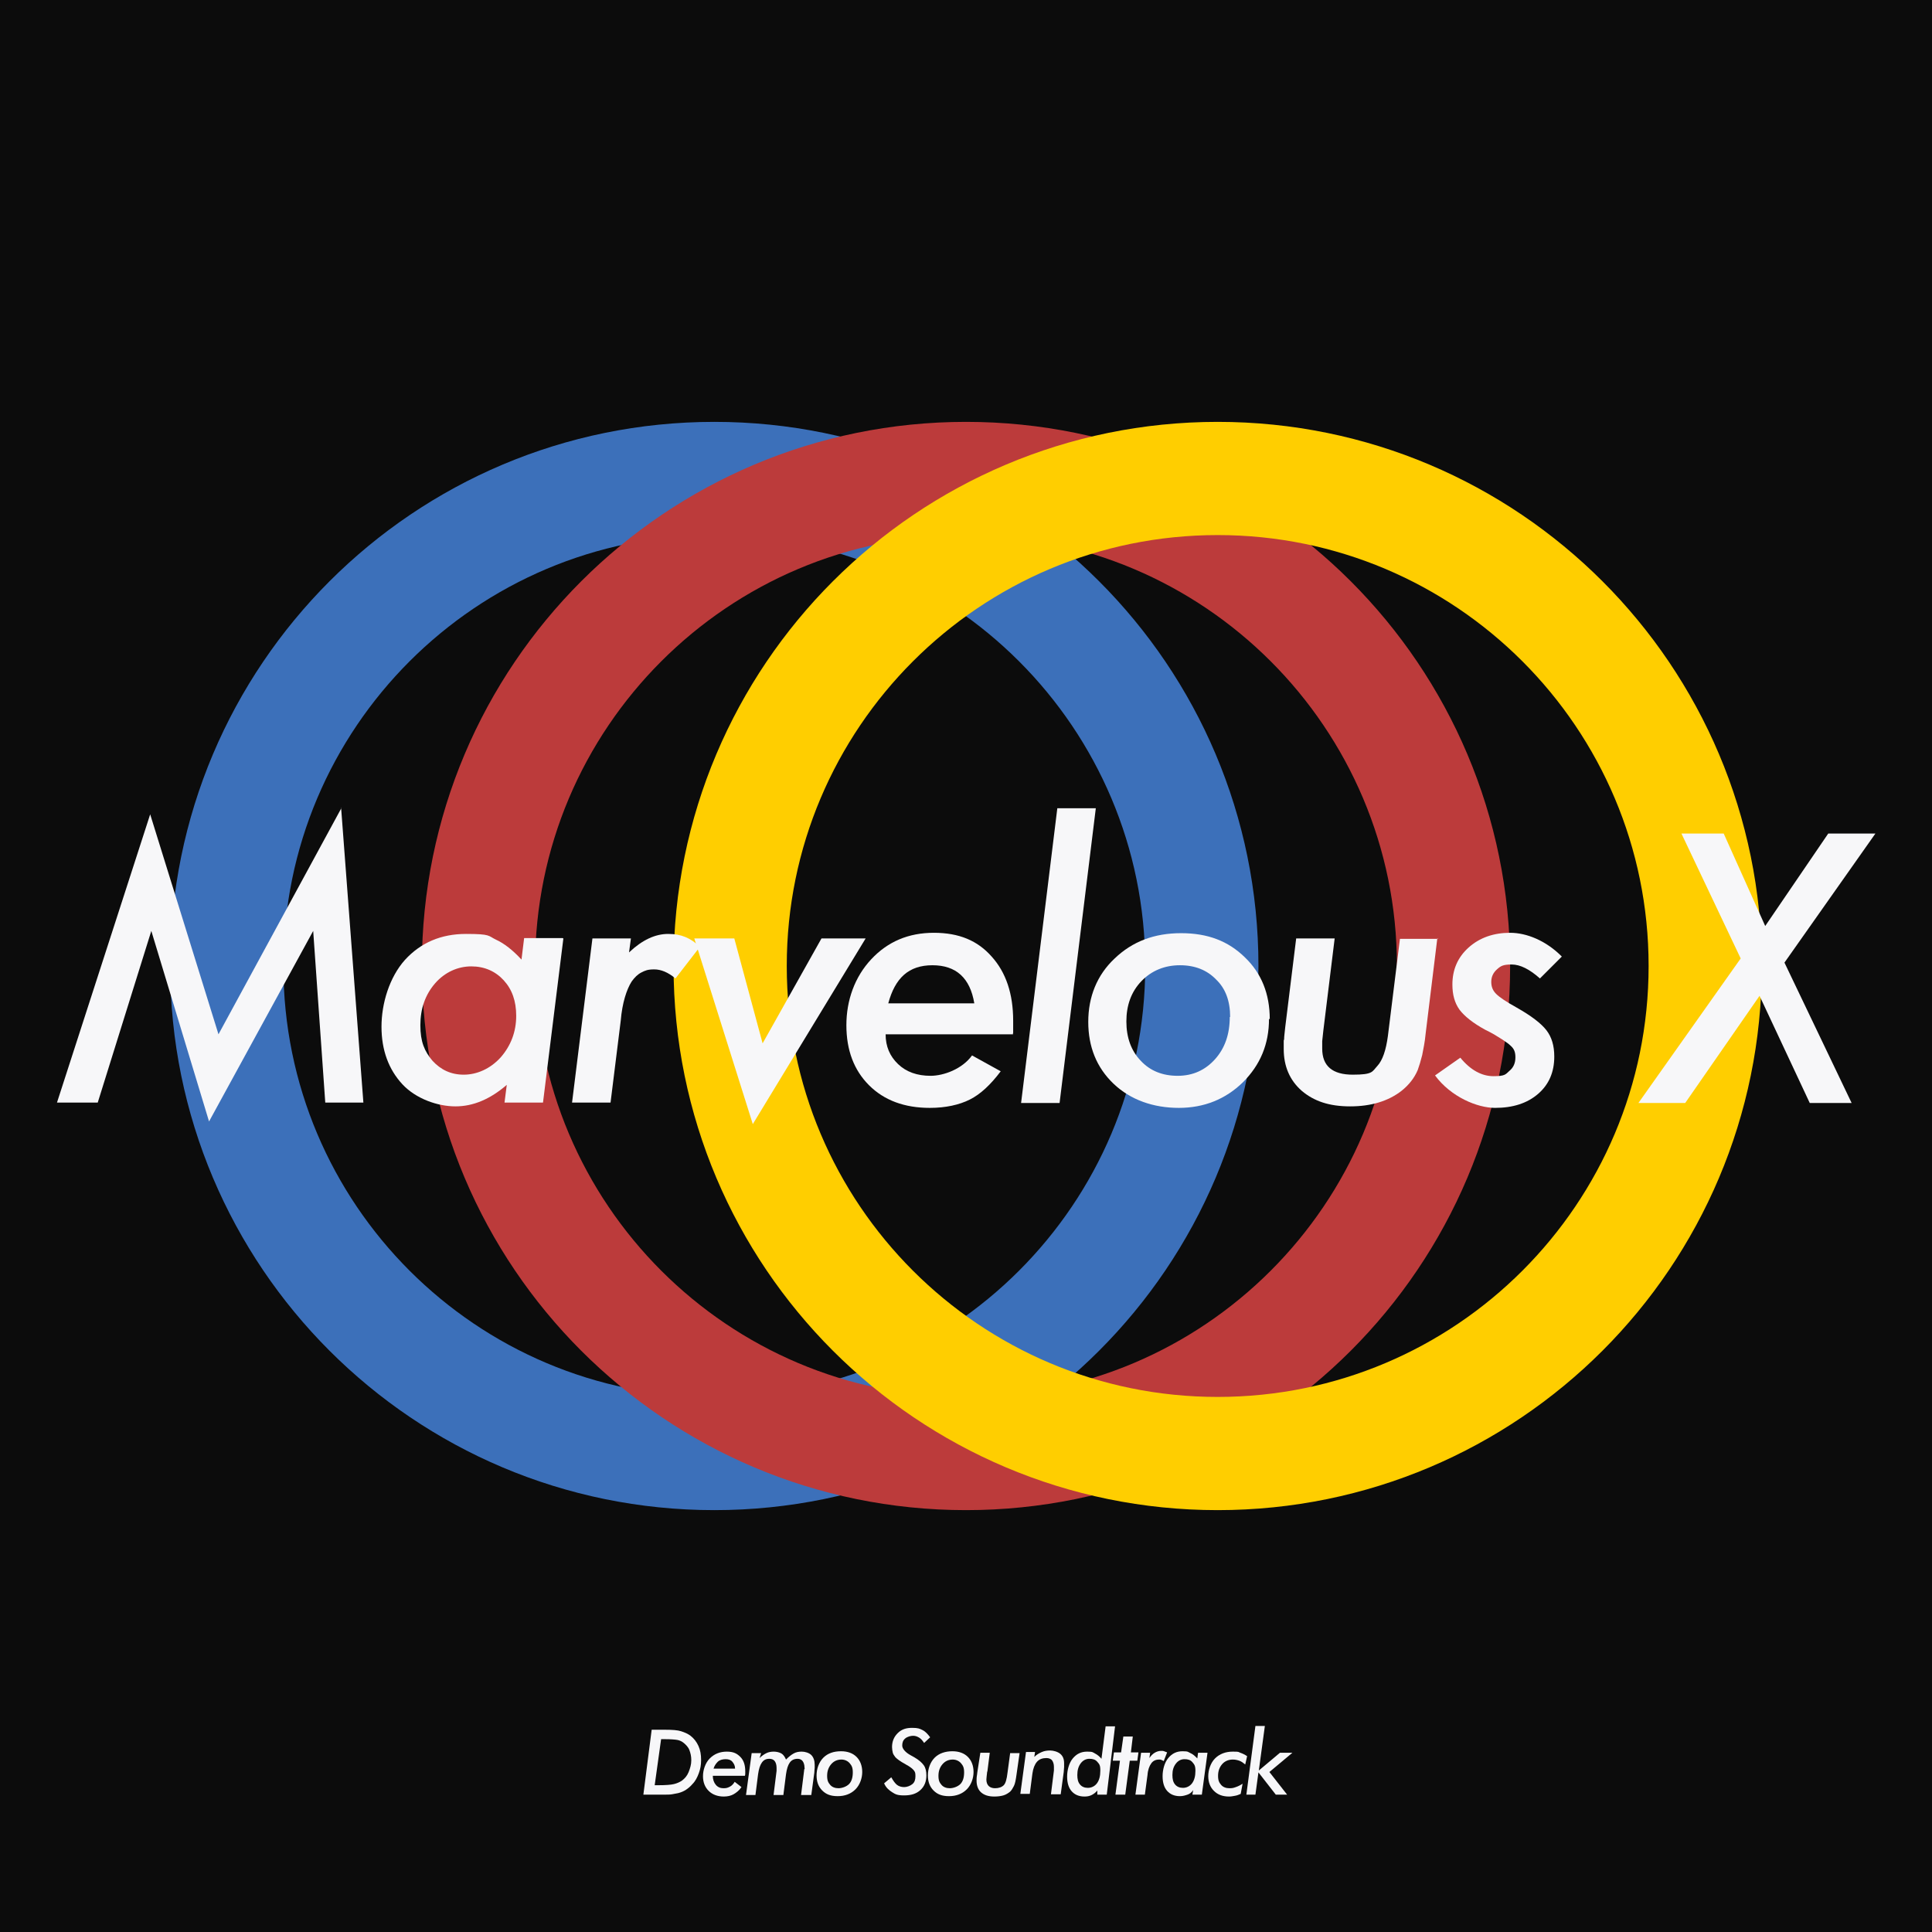
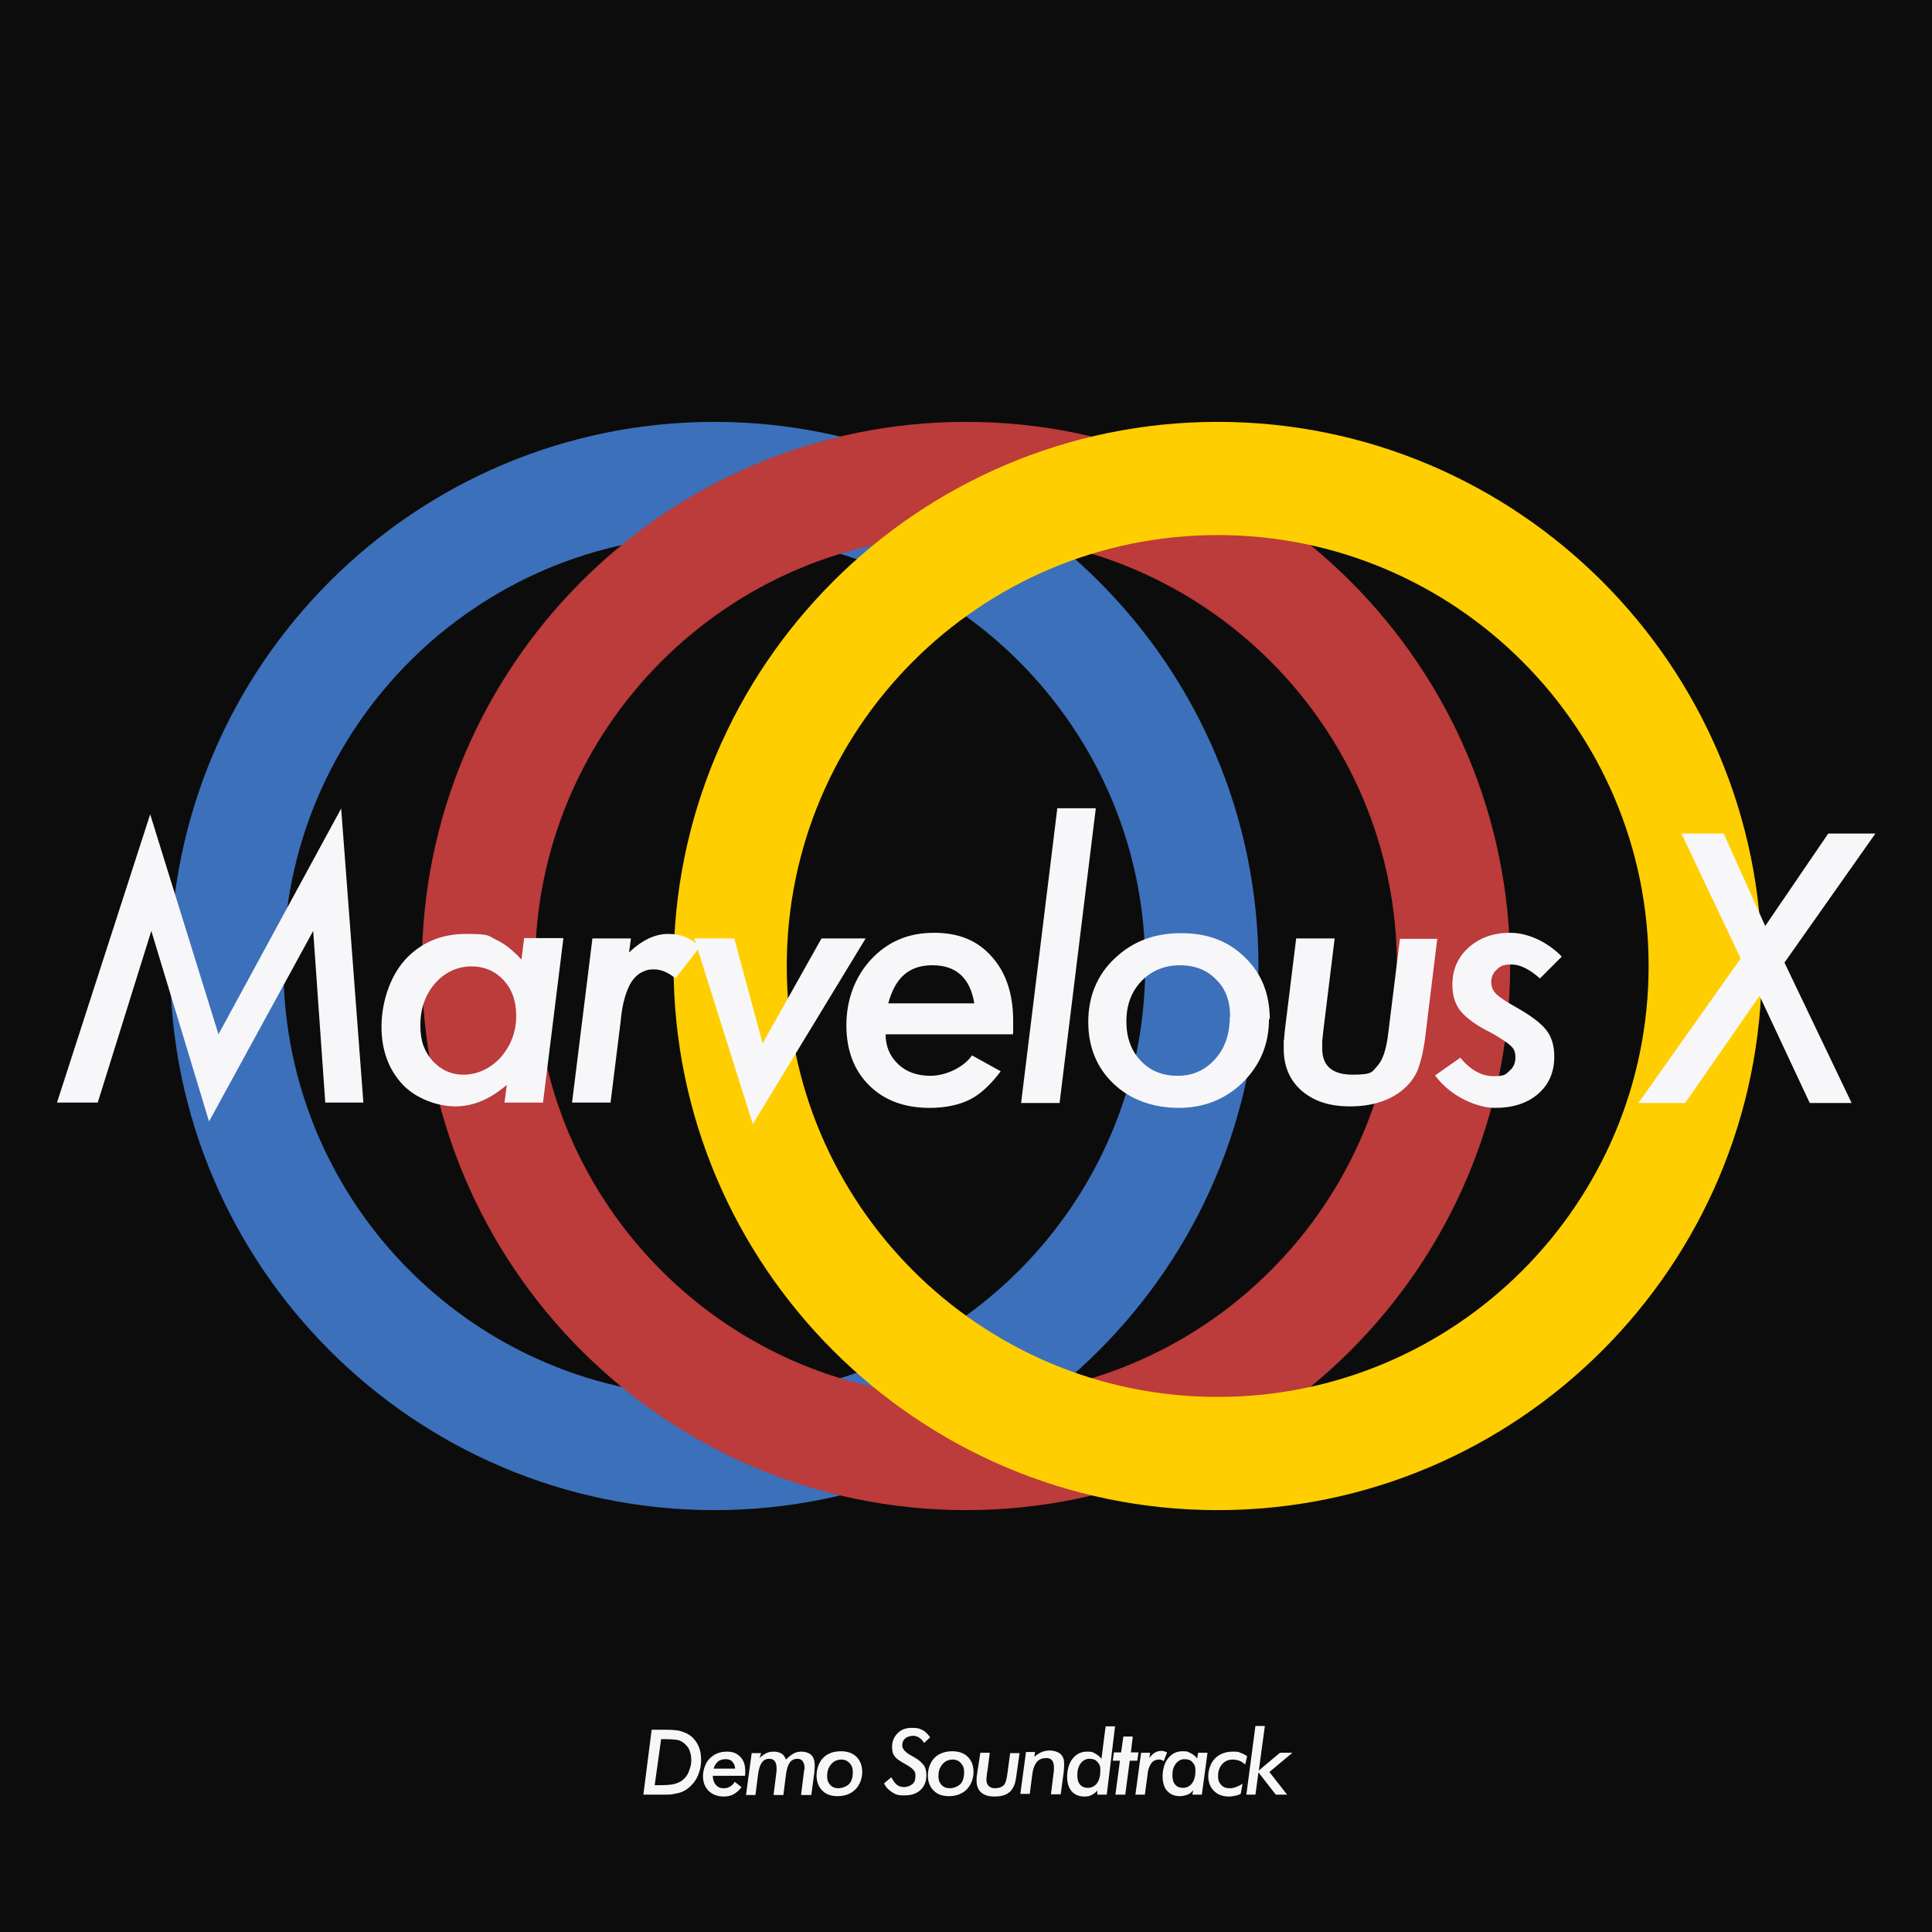
- <svg xmlns="http://www.w3.org/2000/svg" version="1.1" viewBox="0 0 512 512">
-   <defs>
-     <style>
-       .cls-1 {
-         stroke: #ffce00;
-       }
- 
-       .cls-1, .cls-2, .cls-3 {
-         fill: none;
-         stroke-linecap: round;
-         stroke-linejoin: round;
-         stroke-width: 30px;
-       }
- 
-       .cls-2 {
-         stroke: #bc3b3b;
-       }
- 
-       .cls-3 {
-         stroke: #3c70ba;
-       }
- 
-       .cls-4 {
-         fill: #0c0c0c;
-       }
- 
-       .cls-5 {
-         fill: #f7f7f9;
-       }
-     </style>
-   </defs>
+ <svg xmlns="http://www.w3.org/2000/svg" version="1.1" id="레이어_1" x="0px" y="0px" viewBox="0 0 512 512" style="enable-background:new 0 0 512 512;" xml:space="preserve">
+   <style type="text/css">
+ 	.st0{fill:#0C0C0C;}
+ 	.st1{fill:#3C70BA;}
+ 	.st2{fill:#BC3B3B;}
+ 	.st3{fill:#FFCE00;}
+ 	.st4{fill:#F7F7F9;}
+ </style>
+   <rect class="st0" width="512" height="512" />
  <g>
-     <g id="_레이어_1" data-name="레이어_1">
-       <rect class="cls-4" width="512" height="512" />
-       <g>
-         <circle class="cls-3" cx="189.3" cy="256" r="129.2" />
-         <circle class="cls-2" cx="256" cy="256" r="129.2" />
-         <circle class="cls-1" cx="322.7" cy="256" r="129.2" />
-       </g>
-       <g>
-         <path class="cls-5" d="M170.5,475.6l2.2-17.2h3.6c1.9,0,3.3.1,4.2.4s1.7.6,2.5,1.2c.9.7,1.6,1.6,2.1,2.7s.7,2.3.7,3.7-.2,2.4-.6,3.5-.9,2.1-1.7,2.9c-.5.6-1.1,1.1-1.7,1.5s-1.3.7-2.1.9c-.5.1-1,.2-1.6.3s-1.3.1-2.1.1h-5.5ZM173.5,473.1h1c1.9,0,3.3-.1,4.1-.3s1.5-.5,2.1-.9c.8-.6,1.4-1.3,1.8-2.3s.7-2,.7-3.1-.2-1.9-.5-2.7-.9-1.4-1.5-1.9c-.5-.4-1.1-.7-1.7-.8s-1.7-.2-3.2-.2h-1.1l-1.7,12.2Z" />
-         <path class="cls-5" d="M194.7,472.2l1.8,1.4c-.6.9-1.4,1.5-2.1,1.9s-1.6.6-2.6.6c-1.6,0-3-.5-4-1.5s-1.5-2.3-1.5-3.9.6-3.5,1.8-4.7,2.7-1.8,4.5-1.8,2.7.5,3.6,1.4,1.3,2.2,1.3,3.8v.5c0,.2,0,.5-.1.7h-8.5c0,1,.3,1.8.8,2.4s1.2.9,2,.9,1.1-.1,1.7-.4,1-.8,1.3-1.3ZM189.1,468.7h5.7c0-.8-.3-1.3-.7-1.8s-1-.7-1.8-.7-1.6.2-2.1.7-.9,1.1-1.1,1.8Z" />
-         <path class="cls-5" d="M212.3,475.6l.8-6.4c0-.1,0-.3.1-.4s0-.3,0-.4c0-.7-.2-1.3-.5-1.7s-.8-.6-1.3-.6c-.9,0-1.6.3-2.1,1s-.8,1.7-1,3.1l-.7,5.5h-2.6l.8-6.4v-.8c0-.8-.2-1.4-.5-1.8s-.8-.6-1.4-.6c-.9,0-1.5.3-2,1s-.8,1.7-1,3.1l-.7,5.5h-2.5l1.5-11.1h2.5l-.4,1.3c.6-.6,1.2-1,1.8-1.3s1.3-.4,2-.4,1.5.2,2,.5.9.9,1.2,1.6c.7-.7,1.3-1.2,2-1.6s1.4-.5,2.2-.5,1.9.3,2.5.9.9,1.5.9,2.6v.8c0,.3-.1.7-.1,1.3l-.8,5.9h-2.7Z" />
-         <path class="cls-5" d="M222.9,464.1c1.7,0,3.1.5,4.1,1.5s1.5,2.4,1.5,4-.6,3.4-1.8,4.6-2.8,1.8-4.7,1.8-3.1-.5-4.1-1.5-1.5-2.3-1.5-4,.6-3.5,1.8-4.7,2.8-1.7,4.7-1.7ZM223,466.3c-1.1,0-2,.4-2.7,1.2s-1.1,1.8-1.1,3.1.3,1.8.8,2.4,1.3.9,2.2.9,2.1-.4,2.8-1.1,1-1.8,1-3.1-.3-1.8-.8-2.4-1.3-1-2.2-1Z" />
-         <path class="cls-5" d="M234.3,472.6l1.9-1.6c.5.9,1,1.6,1.5,2s1.2.6,1.9.6,1.6-.3,2.2-.8.8-1.2.8-2.1-.1-1.1-.4-1.5-.8-.8-1.6-1.3c-.2-.1-.4-.2-.7-.4-1.3-.7-2.1-1.3-2.6-1.8-.3-.4-.6-.8-.7-1.2s-.2-1-.2-1.5c0-1.5.5-2.7,1.5-3.7s2.2-1.4,3.8-1.4,2,.2,2.8.6,1.4,1.1,2,1.9l-1.6,1.5c-.4-.6-.8-1.1-1.3-1.4s-1-.5-1.6-.5-1.5.2-2.1.7-.8,1.1-.8,1.9.8,1.8,2.3,2.6c.4.2.7.4.9.5,1.2.7,2,1.4,2.5,2.1s.7,1.6.7,2.7c0,1.6-.5,2.9-1.6,3.9s-2.5,1.4-4.3,1.4-2.3-.3-3.1-.8-1.7-1.2-2.2-2.4Z" />
-         <path class="cls-5" d="M252.4,464.1c1.7,0,3.1.5,4.1,1.5s1.5,2.4,1.5,4-.6,3.4-1.8,4.6c-1.2,1.2-2.8,1.8-4.7,1.8s-3.1-.5-4.1-1.5-1.5-2.3-1.5-4,.6-3.5,1.8-4.7,2.9-1.7,4.7-1.7ZM252.5,466.3c-1.1,0-2,.4-2.7,1.2s-1.1,1.8-1.1,3.1.3,1.8.8,2.4,1.3.9,2.2.9,2.1-.4,2.8-1.1,1-1.8,1-3.1-.3-1.8-.8-2.4-1.3-1-2.2-1Z" />
-         <path class="cls-5" d="M259.8,464.5h2.5l-.6,4.7c0,.1,0,.2-.1.4-.1,1-.2,1.7-.2,2,0,.7.2,1.3.6,1.7s1,.6,1.7.6c1,0,1.8-.3,2.3-.8s.8-1.6,1-3.3l.7-5.2h2.5l-.8,5.6c-.2,1.5-.4,2.5-.7,3.1s-.6,1.1-1,1.5c-.5.4-1.1.8-1.8,1s-1.5.3-2.4.3c-1.6,0-2.7-.4-3.5-1.1s-1.2-1.8-1.2-3.1.1-1.1.2-2.2h0l.8-5.2Z" />
-         <path class="cls-5" d="M278.5,475.6l.8-6.4v-1c0-.7-.2-1.3-.5-1.7s-.9-.6-1.5-.6c-1,0-1.9.3-2.5,1s-1,1.7-1.2,3.1l-.7,5.4h-2.5l1.5-11.1h2.4l-.2,1.3c.6-.6,1.3-1,2-1.3s1.4-.4,2.2-.4,2,.3,2.7.9,1,1.4,1,2.5v1c0,.4-.1.8-.1,1.3l-.8,5.9h-2.6Z" />
-         <path class="cls-5" d="M293.3,475.6h-2.5v-1.1c-.4.5-.9.9-1.5,1.2s-1.2.4-1.9.4c-1.5,0-2.6-.5-3.4-1.4s-1.2-2.2-1.2-3.9.5-3.6,1.5-4.8,2.2-1.8,3.8-1.8,1.5.2,2.1.5,1.2.8,1.7,1.4l1.1-8.6h2.5l-2.2,18.1ZM285.5,470.4c0,1.1.2,1.9.7,2.5s1.2.9,2.1.9,1.8-.4,2.4-1.2.9-1.9.9-3.4-.3-1.7-.8-2.3-1.2-.8-2.1-.8-1.7.4-2.3,1.2-.9,1.8-.9,3.1Z" />
-         <path class="cls-5" d="M295.6,475.6l1.2-9h-1.9l.3-2.2h1.9l.6-4.2h2.5l-.5,4.2h2l-.3,2.2h-2l-1.2,9h-2.6Z" />
-         <path class="cls-5" d="M308.4,466.7c-.2-.1-.4-.2-.6-.3s-.4-.1-.6-.1c-.9,0-1.6.3-2.1,1s-.9,1.7-1,3.1l-.7,5.2h-2.5l1.5-11.1h2.4l-.2,1.4c.4-.6.9-1.1,1.4-1.4s1.1-.5,1.7-.5.5,0,.8.1.5.2.8.3l-.9,2.3Z" />
-         <path class="cls-5" d="M318.5,475.6h-2.5l.2-1.2c-.4.6-.9,1-1.5,1.2s-1.2.4-2,.4c-1.5,0-2.6-.5-3.4-1.4s-1.2-2.2-1.2-3.9.5-3.6,1.5-4.8,2.2-1.8,3.8-1.8,1.4.2,2.1.5,1.2.8,1.8,1.4l.2-1.5h2.5l-1.5,11.1ZM310.7,470.4c0,1.1.2,1.9.7,2.5s1.2.9,2.1.9,1.8-.4,2.4-1.2.9-1.9.9-3.3-.3-1.7-.8-2.3-1.2-.8-2.1-.8-1.7.4-2.3,1.2-.9,1.7-.9,3Z" />
-         <path class="cls-5" d="M330,467.6c-.5-.4-1-.8-1.6-1s-1.1-.3-1.7-.3c-1.1,0-2.1.4-2.8,1.2s-1.1,1.8-1.1,3.1.3,1.8.8,2.4,1.3.9,2.2.9,1.1-.1,1.7-.3,1.2-.5,1.8-.9l-.5,2.7c-.5.2-.9.4-1.5.5s-1,.2-1.6.2c-1.7,0-3-.5-4-1.5s-1.5-2.3-1.5-3.9.6-3.5,1.8-4.7,2.8-1.8,4.7-1.8,1.4.1,2,.3,1.2.5,1.8.9l-.5,2.2Z" />
-         <path class="cls-5" d="M330.3,475.6l2.4-18.2h2.5l-1.6,11.8,5.6-4.7h3.3l-6.1,5.1,4.7,6h-3l-4.6-5.9-.8,5.9h-2.4Z" />
-       </g>
-       <g>
-         <path class="cls-5" d="M90.4,214.1l5.9,78.1h-10.1l-3.2-45.5-27.6,50.5-15.3-50.5-14.2,45.5h-10.8l24.7-76.4,18.1,58.3,32.6-60Z" />
-         <path class="cls-5" d="M149.3,248.7l-5.4,43.5h-10.2l.6-4.7c-4.4,3.8-8.9,5.7-13.6,5.7s-10.5-2-14.1-5.9c-3.6-3.9-5.5-9-5.5-15.2s2.1-13.1,6.2-17.7c4.2-4.6,9.6-6.9,16.2-6.9s5.8.5,7.9,1.5c2.2,1,4.5,2.8,6.8,5.3l.7-5.7h10.2ZM136.8,269.2c0-3.9-1.1-7-3.3-9.4-2.2-2.4-5.1-3.7-8.6-3.7s-7,1.5-9.6,4.5c-2.6,3-3.9,6.7-3.9,11.1s1.1,6.9,3.2,9.4c2.2,2.4,4.9,3.7,8.3,3.7s7-1.5,9.8-4.6c2.7-3.1,4.1-6.8,4.1-11Z" />
-         <path class="cls-5" d="M167.2,248.7l-.5,3.7c3.5-3.3,6.9-4.9,10.4-4.9s5.9,1.1,8.4,3.4l-6.5,8.4c-1.9-1.6-3.8-2.4-5.6-2.4s-2.4.3-3.4.8c-1,.5-1.8,1.3-2.6,2.4-.7,1.1-1.3,2.5-1.8,4.2-.5,1.7-.9,3.8-1.1,6.2l-2.7,21.7h-10.2l5.4-43.5h10.2Z" />
-         <path class="cls-5" d="M229.4,248.7l-29.9,49.2-15.5-49.2h10.6l7.5,27.8,15.6-27.8h11.7Z" />
-         <path class="cls-5" d="M234.7,274.1c0,3.2,1.1,5.8,3.3,7.9,2.2,2.1,5.1,3.1,8.6,3.1s8.4-1.8,11-5.4l7.6,4.2c-2.7,3.6-5.4,6.1-8.2,7.5-2.8,1.4-6.4,2.2-10.6,2.2-6.7,0-12.1-2-16.1-6-4-4-6-9.3-6-15.9s2.2-12.8,6.6-17.5c4.4-4.7,9.9-7,16.6-7s11.6,2.1,15.3,6.3c3.8,4.2,5.7,9.9,5.7,17s0,1.9-.1,3.6h-33.6ZM258.2,265.9c-1.1-6.7-4.8-10.1-11.1-10.1s-9.9,3.4-11.7,10.1h22.9Z" />
-         <path class="cls-5" d="M290.4,214.2l-9.6,78.1h-10.2l9.6-78.1h10.2Z" />
-         <path class="cls-5" d="M336.3,270c0,6.7-2.3,12.2-6.9,16.8-4.6,4.5-10.3,6.8-17,6.8s-12.8-2.1-17.3-6.4c-4.5-4.3-6.7-9.8-6.7-16.4s2.3-12.4,7-16.8c4.7-4.5,10.5-6.7,17.6-6.7s12.5,2.1,16.9,6.4c4.4,4.2,6.6,9.7,6.6,16.4ZM326,269.5c0-4.2-1.2-7.5-3.7-9.9-2.4-2.5-5.6-3.8-9.6-3.8s-7.5,1.4-10.2,4.2c-2.7,2.8-4,6.4-4,10.7s1.3,7.8,3.8,10.4c2.5,2.7,5.8,4,9.8,4s7.3-1.5,9.9-4.4c2.6-2.9,3.9-6.6,3.9-11.2Z" />
-         <path class="cls-5" d="M380.9,248.7l-3.1,25.3c-.2,2.2-.6,4-.9,5.6-.4,1.6-.8,2.9-1.2,4-.9,2.1-2.3,3.9-4.3,5.5-3.5,2.7-8,4.1-13.6,4.1s-9.6-1.4-12.8-4.1c-3.2-2.8-4.8-6.5-4.8-11.1s0-1.5.1-2.5c0-1,.2-2,.3-3.3l2.9-23.5h10.2l-3,24.4c-.1,1-.2,2-.3,2.8,0,.8,0,1.4,0,2,0,4.6,2.7,6.9,8.1,6.9s5.1-.8,6.5-2.3c1.4-1.5,2.3-4.2,2.8-7.9l3.2-25.8h10.2Z" />
-         <path class="cls-5" d="M413.9,253.5l-5.8,5.8c-2.7-2.4-5.2-3.7-7.5-3.7s-2.9.4-3.9,1.3c-1,.9-1.5,2-1.5,3.3s.4,2.3,1.3,3.2c.9.9,2.7,2.1,5.4,3.6,3.9,2.2,6.5,4.2,7.9,6,1.4,1.8,2.1,4.1,2.1,7,0,4.1-1.4,7.4-4.3,9.9-2.9,2.5-6.7,3.7-11.4,3.7s-11.7-2.9-15.9-8.6l6.7-4.7c2.7,3.3,5.7,4.9,8.8,4.9s3.2-.5,4.2-1.4c1.1-.9,1.6-2.1,1.6-3.6s-.4-2.3-1.3-3.1c-.4-.4-1.2-1-2.3-1.7-1.1-.7-2.5-1.6-4.4-2.5-3.3-1.8-5.5-3.6-6.8-5.3-1.3-1.8-1.9-4-1.9-6.7,0-3.9,1.4-7.2,4.3-9.8,2.9-2.6,6.6-3.9,11-3.9s9.5,2.1,13.6,6.2Z" />
-         <path class="cls-5" d="M472.9,255.1l17.8,37.2h-11.1l-13.3-28.4-19.7,28.4h-12.4l27.1-38.3-15.7-33.1h11.2l11,24.5,16.7-24.5h12.5l-24.1,34.2Z" />
-       </g>
+     <g>
+       <path class="st1" d="M189.3,400.2c-79.5,0-144.2-64.7-144.2-144.2c0-79.5,64.7-144.2,144.2-144.2c79.5,0,144.2,64.7,144.2,144.2    C333.5,335.5,268.8,400.2,189.3,400.2z M189.3,141.8c-63,0-114.2,51.2-114.2,114.2c0,63,51.2,114.2,114.2,114.2    c63,0,114.2-51.2,114.2-114.2C303.5,193,252.3,141.8,189.3,141.8z" />
+     </g>
+     <g>
+       <path class="st2" d="M256,400.2c-79.5,0-144.2-64.7-144.2-144.2c0-79.5,64.7-144.2,144.2-144.2c79.5,0,144.2,64.7,144.2,144.2    C400.2,335.5,335.5,400.2,256,400.2z M256,141.8c-63,0-114.2,51.2-114.2,114.2c0,63,51.2,114.2,114.2,114.2    c63,0,114.2-51.2,114.2-114.2C370.2,193,319,141.8,256,141.8z" />
+     </g>
+     <g>
+       <path class="st3" d="M322.7,400.2c-79.5,0-144.2-64.7-144.2-144.2c0-79.5,64.7-144.2,144.2-144.2c79.5,0,144.2,64.7,144.2,144.2    C466.9,335.5,402.2,400.2,322.7,400.2z M322.7,141.8c-63,0-114.2,51.2-114.2,114.2c0,63,51.2,114.2,114.2,114.2    S436.9,319,436.9,256C436.9,193,385.7,141.8,322.7,141.8z" />
    </g>
  </g>
+   <g>
+     <path class="st4" d="M170.5,475.6l2.2-17.2h3.6c1.9,0,3.3,0.1,4.2,0.4s1.7,0.6,2.5,1.2c0.9,0.7,1.6,1.6,2.1,2.7s0.7,2.3,0.7,3.7   s-0.2,2.4-0.6,3.5s-0.9,2.1-1.7,2.9c-0.5,0.6-1.1,1.1-1.7,1.5s-1.3,0.7-2.1,0.9c-0.5,0.1-1,0.2-1.6,0.3s-1.3,0.1-2.1,0.1H170.5   L170.5,475.6z M173.5,473.1h1c1.9,0,3.3-0.1,4.1-0.3s1.5-0.5,2.1-0.9c0.8-0.6,1.4-1.3,1.8-2.3s0.7-2,0.7-3.1s-0.2-1.9-0.5-2.7   s-0.9-1.4-1.5-1.9c-0.5-0.4-1.1-0.7-1.7-0.8s-1.7-0.2-3.2-0.2h-1.1L173.5,473.1L173.5,473.1z" />
+     <path class="st4" d="M194.7,472.2l1.8,1.4c-0.6,0.9-1.4,1.5-2.1,1.9s-1.6,0.6-2.6,0.6c-1.6,0-3-0.5-4-1.5s-1.5-2.3-1.5-3.9   s0.6-3.5,1.8-4.7s2.7-1.8,4.5-1.8s2.7,0.5,3.6,1.4s1.3,2.2,1.3,3.8v0.5c0,0.2,0,0.5-0.1,0.7h-8.5c0,1,0.3,1.8,0.8,2.4   s1.2,0.9,2,0.9s1.1-0.1,1.7-0.4S194.4,472.7,194.7,472.2z M189.1,468.7h5.7c0-0.8-0.3-1.3-0.7-1.8s-1-0.7-1.8-0.7s-1.6,0.2-2.1,0.7   S189.3,468,189.1,468.7L189.1,468.7z" />
+     <path class="st4" d="M212.3,475.6l0.8-6.4c0-0.1,0-0.3,0.1-0.4s0-0.3,0-0.4c0-0.7-0.2-1.3-0.5-1.7s-0.8-0.6-1.3-0.6   c-0.9,0-1.6,0.3-2.1,1s-0.8,1.7-1,3.1l-0.7,5.5H205l0.8-6.4v-0.8c0-0.8-0.2-1.4-0.5-1.8s-0.8-0.6-1.4-0.6c-0.9,0-1.5,0.3-2,1   s-0.8,1.7-1,3.1l-0.7,5.5h-2.5l1.5-11.1h2.5l-0.4,1.3c0.6-0.6,1.2-1,1.8-1.3s1.3-0.4,2-0.4s1.5,0.2,2,0.5s0.9,0.9,1.2,1.6   c0.7-0.7,1.3-1.2,2-1.6s1.4-0.5,2.2-0.5s1.9,0.3,2.5,0.9s0.9,1.5,0.9,2.6v0.8c0,0.3-0.1,0.7-0.1,1.3l-0.8,5.9h-2.7V475.6z" />
+     <path class="st4" d="M222.9,464.1c1.7,0,3.1,0.5,4.1,1.5s1.5,2.4,1.5,4s-0.6,3.4-1.8,4.6s-2.8,1.8-4.7,1.8s-3.1-0.5-4.1-1.5   s-1.5-2.3-1.5-4s0.6-3.5,1.8-4.7S221,464.1,222.9,464.1L222.9,464.1z M223,466.3c-1.1,0-2,0.4-2.7,1.2s-1.1,1.8-1.1,3.1   s0.3,1.8,0.8,2.4s1.3,0.9,2.2,0.9s2.1-0.4,2.8-1.1s1-1.8,1-3.1s-0.3-1.8-0.8-2.4S223.9,466.3,223,466.3z" />
+     <path class="st4" d="M234.3,472.6l1.9-1.6c0.5,0.9,1,1.6,1.5,2s1.2,0.6,1.9,0.6s1.6-0.3,2.2-0.8s0.8-1.2,0.8-2.1s-0.1-1.1-0.4-1.5   s-0.8-0.8-1.6-1.3c-0.2-0.1-0.4-0.2-0.7-0.4c-1.3-0.7-2.1-1.3-2.6-1.8c-0.3-0.4-0.6-0.8-0.7-1.2s-0.2-1-0.2-1.5   c0-1.5,0.5-2.7,1.5-3.7s2.2-1.4,3.8-1.4s2,0.2,2.8,0.6s1.4,1.1,2,1.9l-1.6,1.5c-0.4-0.6-0.8-1.1-1.3-1.4s-1-0.5-1.6-0.5   s-1.5,0.2-2.1,0.7s-0.8,1.1-0.8,1.9s0.8,1.8,2.3,2.6c0.4,0.2,0.7,0.4,0.9,0.5c1.2,0.7,2,1.4,2.5,2.1s0.7,1.6,0.7,2.7   c0,1.6-0.5,2.9-1.6,3.9s-2.5,1.4-4.3,1.4s-2.3-0.3-3.1-0.8S234.8,473.8,234.3,472.6L234.3,472.6z" />
+     <path class="st4" d="M252.4,464.1c1.7,0,3.1,0.5,4.1,1.5s1.5,2.4,1.5,4s-0.6,3.4-1.8,4.6c-1.2,1.2-2.8,1.8-4.7,1.8   s-3.1-0.5-4.1-1.5s-1.5-2.3-1.5-4s0.6-3.5,1.8-4.7S250.6,464.1,252.4,464.1L252.4,464.1z M252.5,466.3c-1.1,0-2,0.4-2.7,1.2   s-1.1,1.8-1.1,3.1s0.3,1.8,0.8,2.4s1.3,0.9,2.2,0.9s2.1-0.4,2.8-1.1s1-1.8,1-3.1s-0.3-1.8-0.8-2.4S253.4,466.3,252.5,466.3z" />
+     <path class="st4" d="M259.8,464.5h2.5l-0.6,4.7c0,0.1,0,0.2-0.1,0.4c-0.1,1-0.2,1.7-0.2,2c0,0.7,0.2,1.3,0.6,1.7s1,0.6,1.7,0.6   c1,0,1.8-0.3,2.3-0.8s0.8-1.6,1-3.3l0.7-5.2h2.5l-0.8,5.6c-0.2,1.5-0.4,2.5-0.7,3.1s-0.6,1.1-1,1.5c-0.5,0.4-1.1,0.8-1.8,1   s-1.5,0.3-2.4,0.3c-1.6,0-2.7-0.4-3.5-1.1s-1.2-1.8-1.2-3.1s0.1-1.1,0.2-2.2l0,0L259.8,464.5z" />
+     <path class="st4" d="M278.5,475.6l0.8-6.4v-1c0-0.7-0.2-1.3-0.5-1.7s-0.9-0.6-1.5-0.6c-1,0-1.9,0.3-2.5,1s-1,1.7-1.2,3.1l-0.7,5.4   h-2.5l1.5-11.1h2.4l-0.2,1.3c0.6-0.6,1.3-1,2-1.3s1.4-0.4,2.2-0.4s2,0.3,2.7,0.9s1,1.4,1,2.5v1c0,0.4-0.1,0.8-0.1,1.3l-0.8,5.9   h-2.6L278.5,475.6z" />
+     <path class="st4" d="M293.3,475.6h-2.5v-1.1c-0.4,0.5-0.9,0.9-1.5,1.2s-1.2,0.4-1.9,0.4c-1.5,0-2.6-0.5-3.4-1.4s-1.2-2.2-1.2-3.9   s0.5-3.6,1.5-4.8s2.2-1.8,3.8-1.8s1.5,0.2,2.1,0.5s1.2,0.8,1.7,1.4l1.1-8.6h2.5L293.3,475.6L293.3,475.6z M285.5,470.4   c0,1.1,0.2,1.9,0.7,2.5s1.2,0.9,2.1,0.9s1.8-0.4,2.4-1.2s0.9-1.9,0.9-3.4s-0.3-1.7-0.8-2.3s-1.2-0.8-2.1-0.8s-1.7,0.4-2.3,1.2   S285.5,469.1,285.5,470.4L285.5,470.4z" />
+     <path class="st4" d="M295.6,475.6l1.2-9h-1.9l0.3-2.2h1.9l0.6-4.2h2.5l-0.5,4.2h2l-0.3,2.2h-2l-1.2,9H295.6z" />
+     <path class="st4" d="M308.4,466.7c-0.2-0.1-0.4-0.2-0.6-0.3s-0.4-0.1-0.6-0.1c-0.9,0-1.6,0.3-2.1,1s-0.9,1.7-1,3.1l-0.7,5.2h-2.5   l1.5-11.1h2.4l-0.2,1.4c0.4-0.6,0.9-1.1,1.4-1.4s1.1-0.5,1.7-0.5s0.5,0,0.8,0.1s0.5,0.2,0.8,0.3L308.4,466.7L308.4,466.7z" />
+     <path class="st4" d="M318.5,475.6H316l0.2-1.2c-0.4,0.6-0.9,1-1.5,1.2s-1.2,0.4-2,0.4c-1.5,0-2.6-0.5-3.4-1.4s-1.2-2.2-1.2-3.9   s0.5-3.6,1.5-4.8s2.2-1.8,3.8-1.8s1.4,0.2,2.1,0.5s1.2,0.8,1.8,1.4l0.2-1.5h2.5L318.5,475.6L318.5,475.6z M310.7,470.4   c0,1.1,0.2,1.9,0.7,2.5s1.2,0.9,2.1,0.9s1.8-0.4,2.4-1.2s0.9-1.9,0.9-3.3s-0.3-1.7-0.8-2.3s-1.2-0.8-2.1-0.8s-1.7,0.4-2.3,1.2   S310.7,469.1,310.7,470.4L310.7,470.4z" />
+     <path class="st4" d="M330,467.6c-0.5-0.4-1-0.8-1.6-1s-1.1-0.3-1.7-0.3c-1.1,0-2.1,0.4-2.8,1.2s-1.1,1.8-1.1,3.1s0.3,1.8,0.8,2.4   s1.3,0.9,2.2,0.9s1.1-0.1,1.7-0.3s1.2-0.5,1.8-0.9l-0.5,2.7c-0.5,0.2-0.9,0.4-1.5,0.5s-1,0.2-1.6,0.2c-1.7,0-3-0.5-4-1.5   s-1.5-2.3-1.5-3.9s0.6-3.5,1.8-4.7s2.8-1.8,4.7-1.8s1.4,0.1,2,0.3s1.2,0.5,1.8,0.9L330,467.6L330,467.6z" />
+     <path class="st4" d="M330.3,475.6l2.4-18.2h2.5l-1.6,11.8l5.6-4.7h3.3l-6.1,5.1l4.7,6h-3l-4.6-5.9l-0.8,5.9L330.3,475.6   L330.3,475.6z" />
+   </g>
+   <g>
+     <path class="st4" d="M90.4,214.1l5.9,78.1H86.2L83,246.7l-27.6,50.5l-15.3-50.5l-14.2,45.5H15.1l24.7-76.4l18.1,58.3l32.6-60H90.4z   " />
+     <path class="st4" d="M149.3,248.7l-5.4,43.5h-10.2l0.6-4.7c-4.4,3.8-8.9,5.7-13.6,5.7s-10.5-2-14.1-5.9s-5.5-9-5.5-15.2   s2.1-13.1,6.2-17.7c4.2-4.6,9.6-6.9,16.2-6.9c6.6,0,5.8,0.5,7.9,1.5c2.2,1,4.5,2.8,6.8,5.3l0.7-5.7h10.2L149.3,248.7z M136.8,269.2   c0-3.9-1.1-7-3.3-9.4s-5.1-3.7-8.6-3.7s-7,1.5-9.6,4.5s-3.9,6.7-3.9,11.1s1.1,6.9,3.2,9.4c2.2,2.4,4.9,3.7,8.3,3.7s7-1.5,9.8-4.6   C135.4,277.1,136.8,273.4,136.8,269.2z" />
+     <path class="st4" d="M167.2,248.7l-0.5,3.7c3.5-3.3,6.9-4.9,10.4-4.9s5.9,1.1,8.4,3.4l-6.5,8.4c-1.9-1.6-3.8-2.4-5.6-2.4   s-2.4,0.3-3.4,0.8s-1.8,1.3-2.6,2.4c-0.7,1.1-1.3,2.5-1.8,4.2s-0.9,3.8-1.1,6.2l-2.7,21.7h-10.2l5.4-43.5L167.2,248.7L167.2,248.7z   " />
+     <path class="st4" d="M229.4,248.7l-29.9,49.2L184,248.7h10.6l7.5,27.8l15.6-27.8H229.4L229.4,248.7z" />
+     <path class="st4" d="M234.7,274.1c0,3.2,1.1,5.8,3.3,7.9s5.1,3.1,8.6,3.1s8.4-1.8,11-5.4l7.6,4.2c-2.7,3.6-5.4,6.1-8.2,7.5   c-2.8,1.4-6.4,2.2-10.6,2.2c-6.7,0-12.1-2-16.1-6s-6-9.3-6-15.9s2.2-12.8,6.6-17.5c4.4-4.7,9.9-7,16.6-7s11.6,2.1,15.3,6.3   c3.8,4.2,5.7,9.9,5.7,17s0,1.9-0.1,3.6L234.7,274.1L234.7,274.1z M258.2,265.9c-1.1-6.7-4.8-10.1-11.1-10.1s-9.9,3.4-11.7,10.1   h22.9H258.2z" />
+     <path class="st4" d="M290.4,214.2l-9.6,78.1h-10.2l9.6-78.1L290.4,214.2L290.4,214.2z" />
+     <path class="st4" d="M336.3,270c0,6.7-2.3,12.2-6.9,16.8c-4.6,4.5-10.3,6.8-17,6.8s-12.8-2.1-17.3-6.4s-6.7-9.8-6.7-16.4   s2.3-12.4,7-16.8c4.7-4.5,10.5-6.7,17.6-6.7s12.5,2.1,16.9,6.4c4.4,4.2,6.6,9.7,6.6,16.4L336.3,270z M326,269.5   c0-4.2-1.2-7.5-3.7-9.9c-2.4-2.5-5.6-3.8-9.6-3.8s-7.5,1.4-10.2,4.2s-4,6.4-4,10.7s1.3,7.8,3.8,10.4c2.5,2.7,5.8,4,9.8,4   s7.3-1.5,9.9-4.4s3.9-6.6,3.9-11.2H326z" />
+     <path class="st4" d="M380.9,248.7l-3.1,25.3c-0.2,2.2-0.6,4-0.9,5.6c-0.4,1.6-0.8,2.9-1.2,4c-0.9,2.1-2.3,3.9-4.3,5.5   c-3.5,2.7-8,4.1-13.6,4.1s-9.6-1.4-12.8-4.1c-3.2-2.8-4.8-6.5-4.8-11.1s0-1.5,0.1-2.5c0-1,0.2-2,0.3-3.3l2.9-23.5h10.2l-3,24.4   c-0.1,1-0.2,2-0.3,2.8c0,0.8,0,1.4,0,2c0,4.6,2.7,6.9,8.1,6.9s5.1-0.8,6.5-2.3s2.3-4.2,2.8-7.9l3.2-25.8h10.2L380.9,248.7z" />
+     <path class="st4" d="M413.9,253.5l-5.8,5.8c-2.7-2.4-5.2-3.7-7.5-3.7s-2.9,0.4-3.9,1.3c-1,0.9-1.5,2-1.5,3.3s0.4,2.3,1.3,3.2   c0.9,0.9,2.7,2.1,5.4,3.6c3.9,2.2,6.5,4.2,7.9,6s2.1,4.1,2.1,7c0,4.1-1.4,7.4-4.3,9.9s-6.7,3.7-11.4,3.7s-11.7-2.9-15.9-8.6   l6.7-4.7c2.7,3.3,5.7,4.9,8.8,4.9s3.2-0.5,4.2-1.4c1.1-0.9,1.6-2.1,1.6-3.6s-0.4-2.3-1.3-3.1c-0.4-0.4-1.2-1-2.3-1.7   c-1.1-0.7-2.5-1.6-4.4-2.5c-3.3-1.8-5.5-3.6-6.8-5.3c-1.3-1.8-1.9-4-1.9-6.7c0-3.9,1.4-7.2,4.3-9.8s6.6-3.9,11-3.9   s9.5,2.1,13.6,6.2L413.9,253.5z" />
+     <path class="st4" d="M472.9,255.1l17.8,37.2h-11.1l-13.3-28.4l-19.7,28.4h-12.4l27.1-38.3l-15.7-33.1h11.2l11,24.5l16.7-24.5H497   L472.9,255.1L472.9,255.1z" />
+   </g>
</svg>
